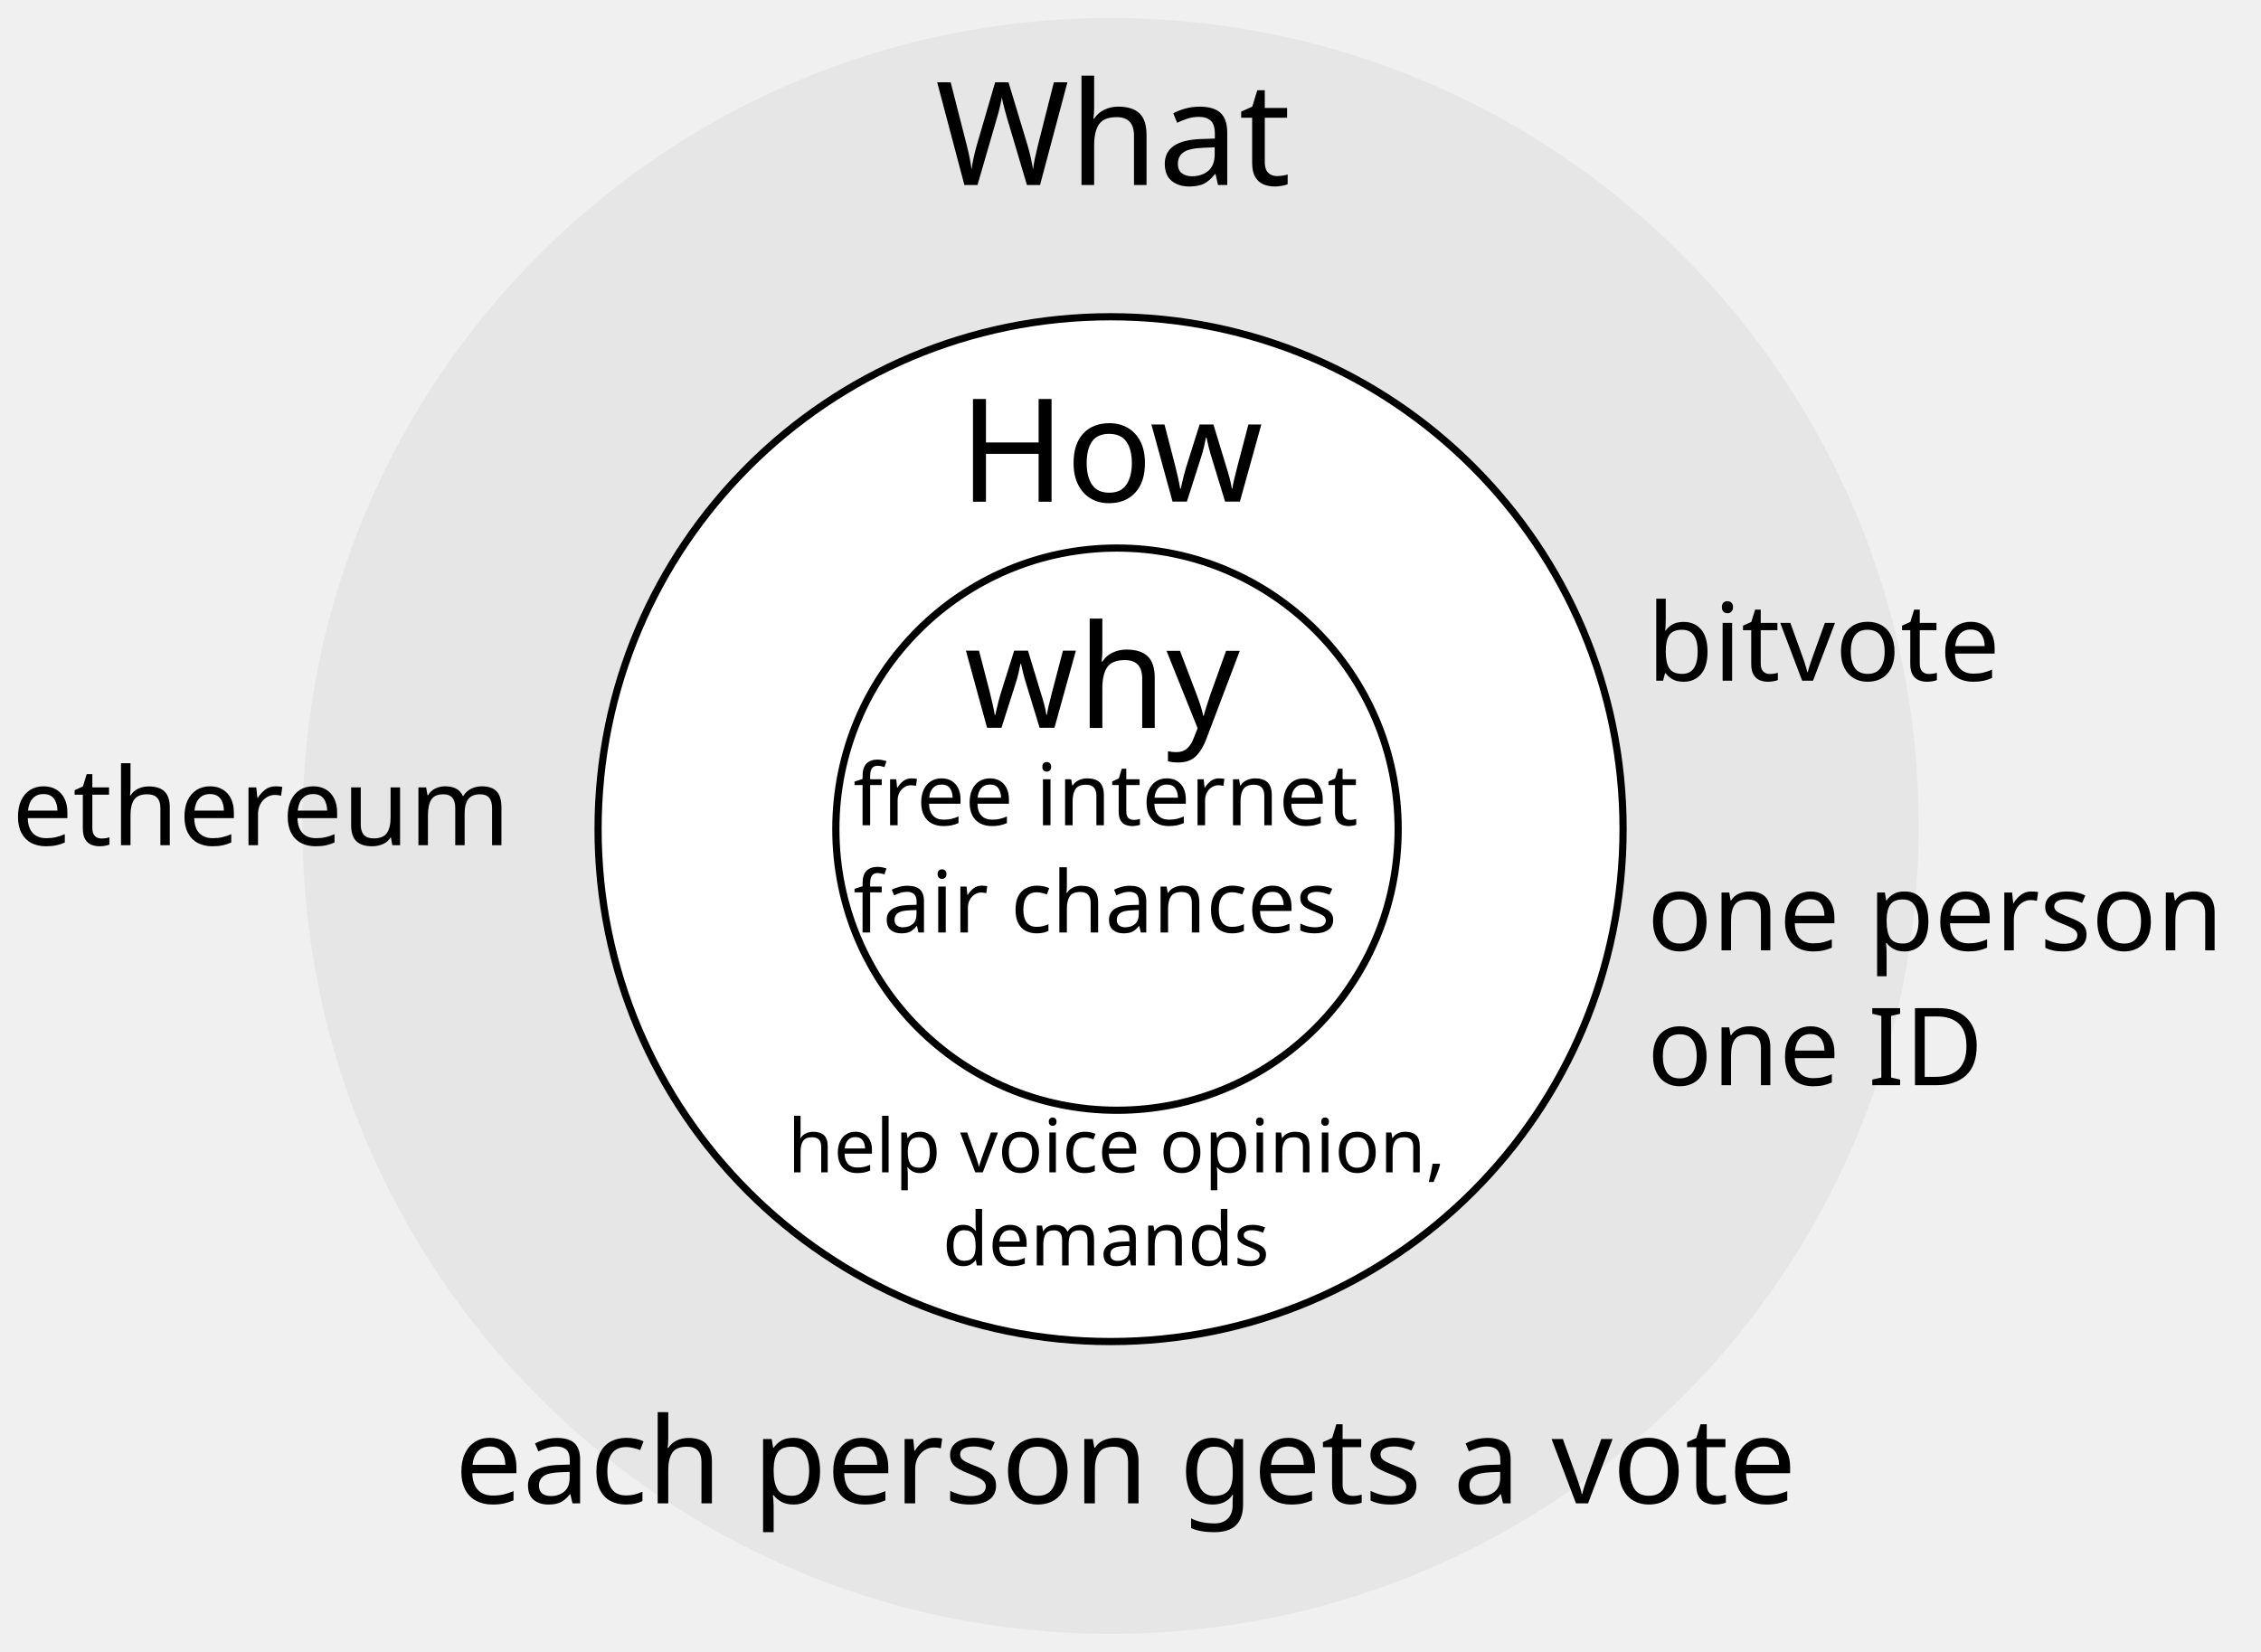
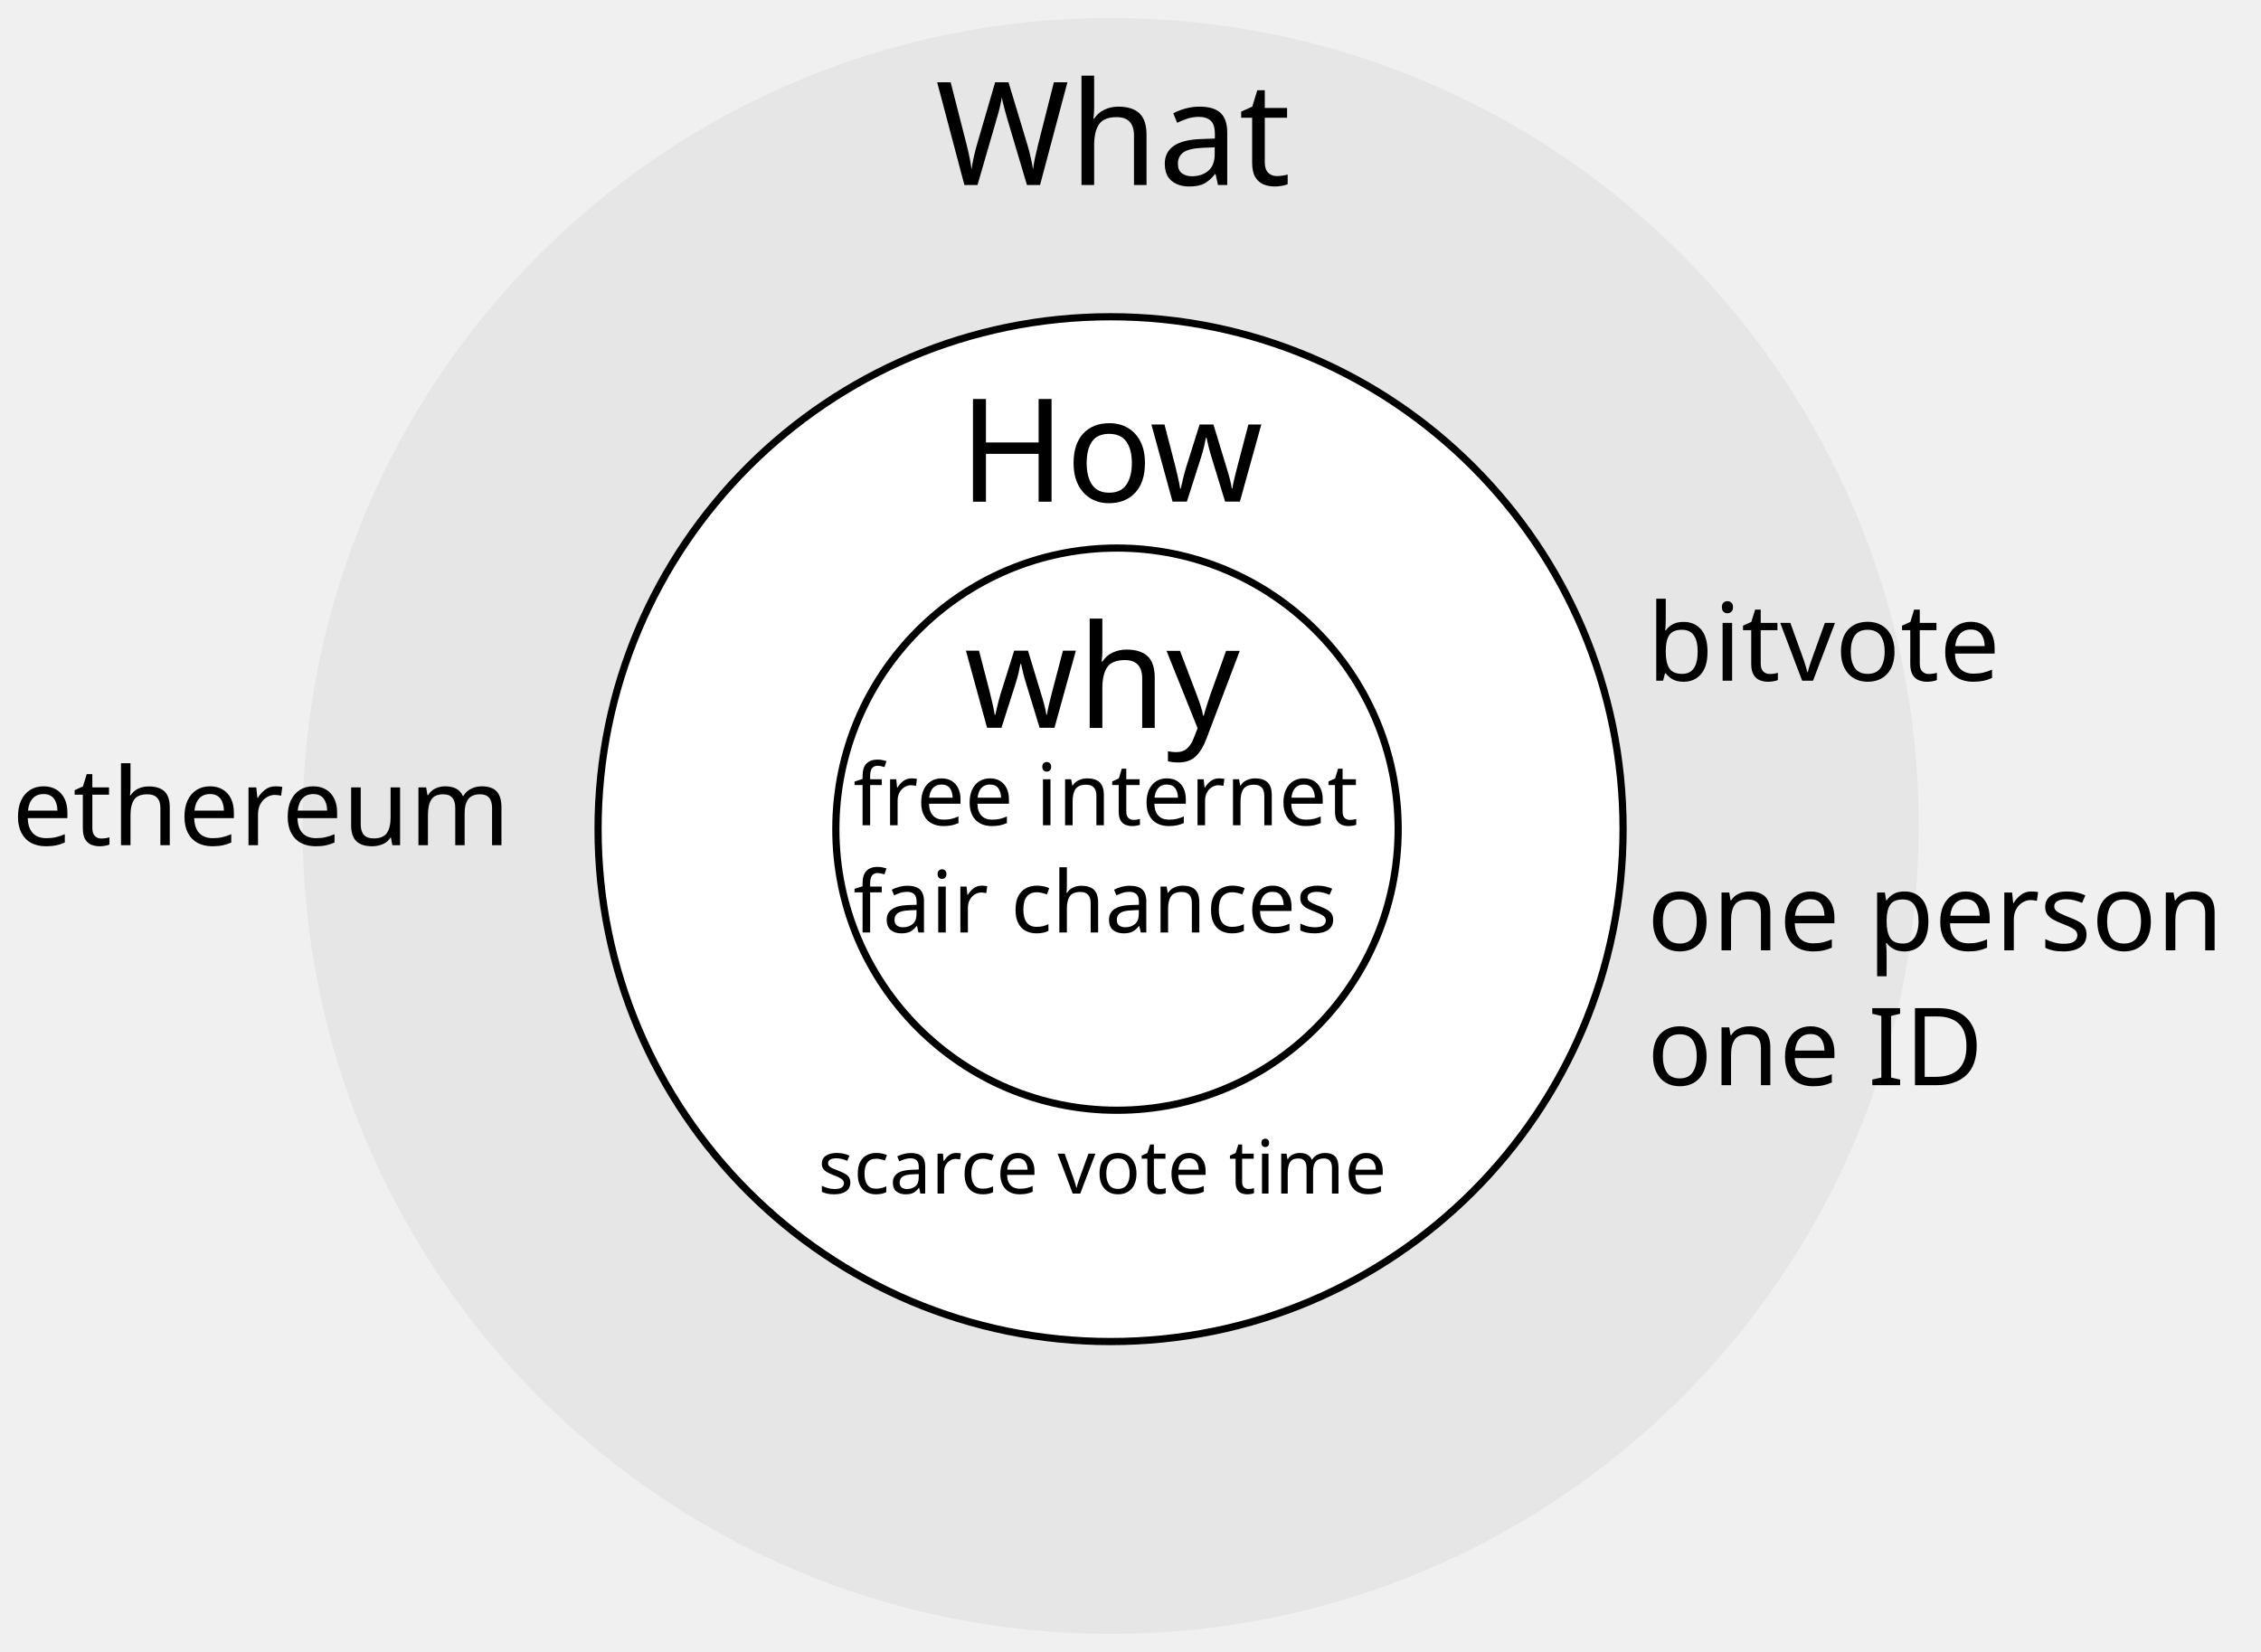
<svg xmlns="http://www.w3.org/2000/svg" width="628.599" height="459.346" id="svg2" version="1.1">
  <defs id="defs4" />
  <g id="layer1" transform="translate(-30.26033,-26.2835)">
    <path style="fill:#e6e6e6;fill-opacity:1;stroke:none" id="path3761" d="m 523.493,259.53 c 0,124.084 -100.59,224.673 -224.673,224.673 -124.084,0 -224.673,-100.59 -224.673,-224.673 0,-124.084 100.59,-224.673 224.673,-224.673 124.084,0 224.673,100.59 224.673,224.673 z" transform="translate(40.19994,-3.573325)" />
    <path style="fill:#ffffff;fill-opacity:1;stroke:#000000;stroke-width:2;stroke-linecap:butt;stroke-linejoin:round;stroke-miterlimit:4;stroke-opacity:1;stroke-dasharray:none;stroke-dashoffset:0" id="path3759" d="m 492.226,279.183 c 0,78.693 -63.793,142.486 -142.486,142.486 -78.693,0 -142.486,-63.793 -142.486,-142.486 0,-78.693 63.793,-142.486 142.486,-142.486 78.693,0 142.486,63.793 142.486,142.486 z" transform="translate(-10.71998,-22.3333)" />
    <path style="fill:#ffffff;fill-opacity:1;stroke:#000000;stroke-width:2;stroke-linecap:butt;stroke-linejoin:round;stroke-miterlimit:4;stroke-opacity:1;stroke-dasharray:none;stroke-dashoffset:0" id="path3757" d="m 418.973,256.85 c 0,43.17 -34.996,78.167 -78.167,78.167 -43.17,0 -78.167,-34.996 -78.167,-78.167 0,-43.17 34.996,-78.167 78.167,-78.167 43.17,0 78.167,34.996 78.167,78.167 z" />
    <text xml:space="preserve" style="font-size:40px;font-style:normal;font-weight:normal;line-height:125%;letter-spacing:0px;word-spacing:0px;fill:#000000;fill-opacity:1;stroke:none;font-family:Sans" x="298.373" y="228.71" id="text3763">
      <tspan id="tspan3765" x="298.373" y="228.71">why</tspan>
    </text>
-     <text xml:space="preserve" style="font-size:20.707px;font-style:normal;font-weight:normal;line-height:125%;letter-spacing:0px;word-spacing:0px;fill:#000000;fill-opacity:1;stroke:none;font-family:Sans" x="249.252" y="352.289" id="text3767">
-       <tspan id="tspan3769" x="249.252" y="352.289">help voice opinion,</tspan>
-       <tspan x="249.252" y="378.172" id="tspan3771">        demands</tspan>
-       <tspan x="249.252" y="404.055" id="tspan3007" />
+     <text xml:space="preserve" style="font-size:20.707px;font-style:normal;font-weight:normal;line-height:125%;letter-spacing:0px;word-spacing:0px;fill:#000000;fill-opacity:1;stroke:none;font-family:Sans" x="257.68" y="358.188" id="text3767">
+       <tspan x="257.68" y="358.188" id="tspan3010">scarce vote time </tspan>
+       <tspan x="257.68" y="384.072" id="tspan3007" />
    </text>
    <text xml:space="preserve" style="font-size:40px;font-style:normal;font-weight:normal;line-height:125%;letter-spacing:0px;word-spacing:0px;fill:#000000;fill-opacity:1;stroke:none;font-family:Sans" x="296.89" y="165.804" id="text3773">
      <tspan id="tspan3775" x="296.89" y="165.804">How</tspan>
    </text>
    <text xml:space="preserve" style="font-size:40px;font-style:normal;font-weight:normal;line-height:125%;letter-spacing:0px;word-spacing:0px;fill:#000000;fill-opacity:1;stroke:none;font-family:Sans" x="290.333" y="77.737" id="text3777">
      <tspan id="tspan3779" x="290.333" y="77.737">What</tspan>
    </text>
    <text xml:space="preserve" style="font-size:23.864px;font-style:normal;font-weight:normal;line-height:125%;letter-spacing:0px;word-spacing:0px;fill:#000000;fill-opacity:1;stroke:none;font-family:Sans" x="267.477" y="255.757" id="text3800">
      <tspan id="tspan3802" x="267.477" y="255.757">free internet</tspan>
      <tspan x="267.477" y="285.587" id="tspan3006">fair chances</tspan>
-     </text>
-     <text xml:space="preserve" style="font-size:33.373px;font-style:normal;font-weight:normal;line-height:125%;letter-spacing:0px;word-spacing:0px;fill:#000000;fill-opacity:1;stroke:none;font-family:Sans" x="156.699" y="444.328" id="text3806">
-       <tspan id="tspan3808" x="156.699" y="444.328">each person gets a vote</tspan>
    </text>
    <text xml:space="preserve" style="font-size:29.995px;font-style:normal;font-weight:normal;line-height:125%;letter-spacing:0px;word-spacing:0px;fill:#000000;fill-opacity:1;stroke:none;font-family:Sans" x="33.605" y="261.309" id="text3810">
      <tspan x="33.605" y="261.309" id="tspan3832">ethereum</tspan>
    </text>
    <text xml:space="preserve" style="font-size:29.995px;font-style:normal;font-weight:normal;line-height:125%;letter-spacing:0px;word-spacing:0px;fill:#000000;fill-opacity:1;stroke:none;font-family:Sans" x="488.182" y="215.566" id="text3810-8">
      <tspan x="488.182" y="215.566" id="tspan3832-6">bitvote</tspan>
      <tspan x="488.182" y="253.06" id="tspan3863" />
      <tspan x="488.182" y="290.554" id="tspan3865">one person</tspan>
      <tspan x="488.182" y="328.048" id="tspan3867">one ID</tspan>
    </text>
  </g>
</svg>
